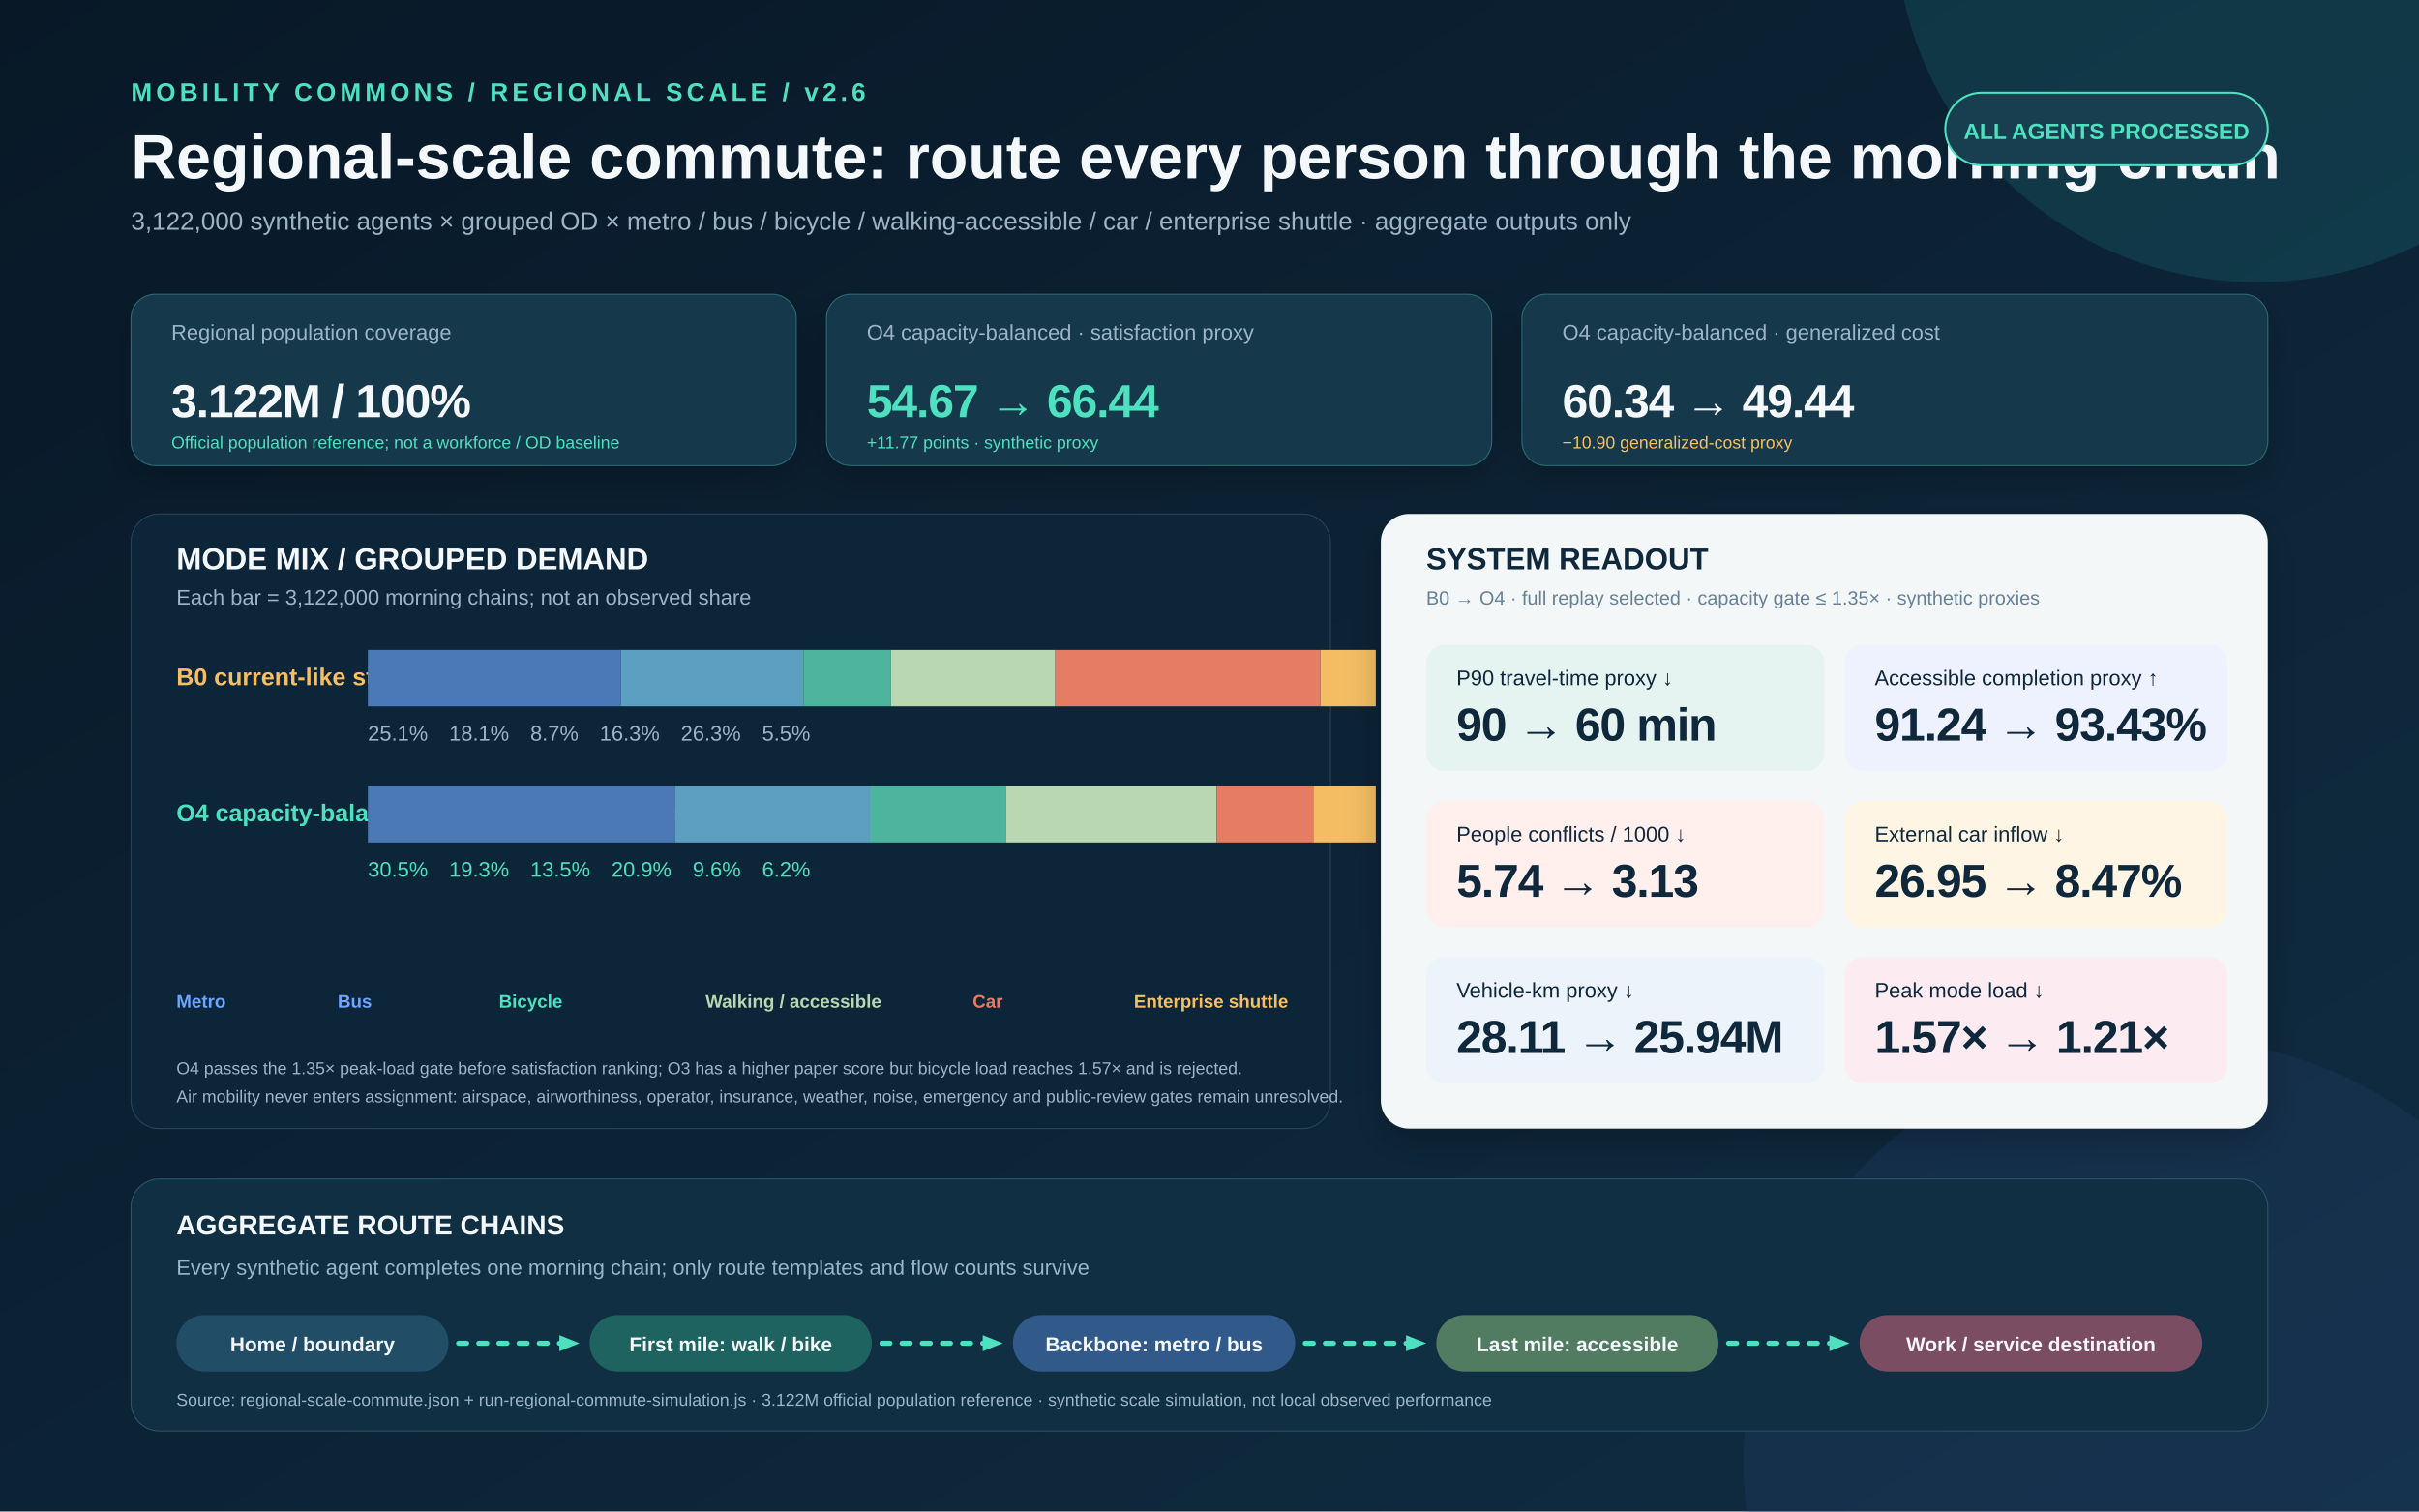
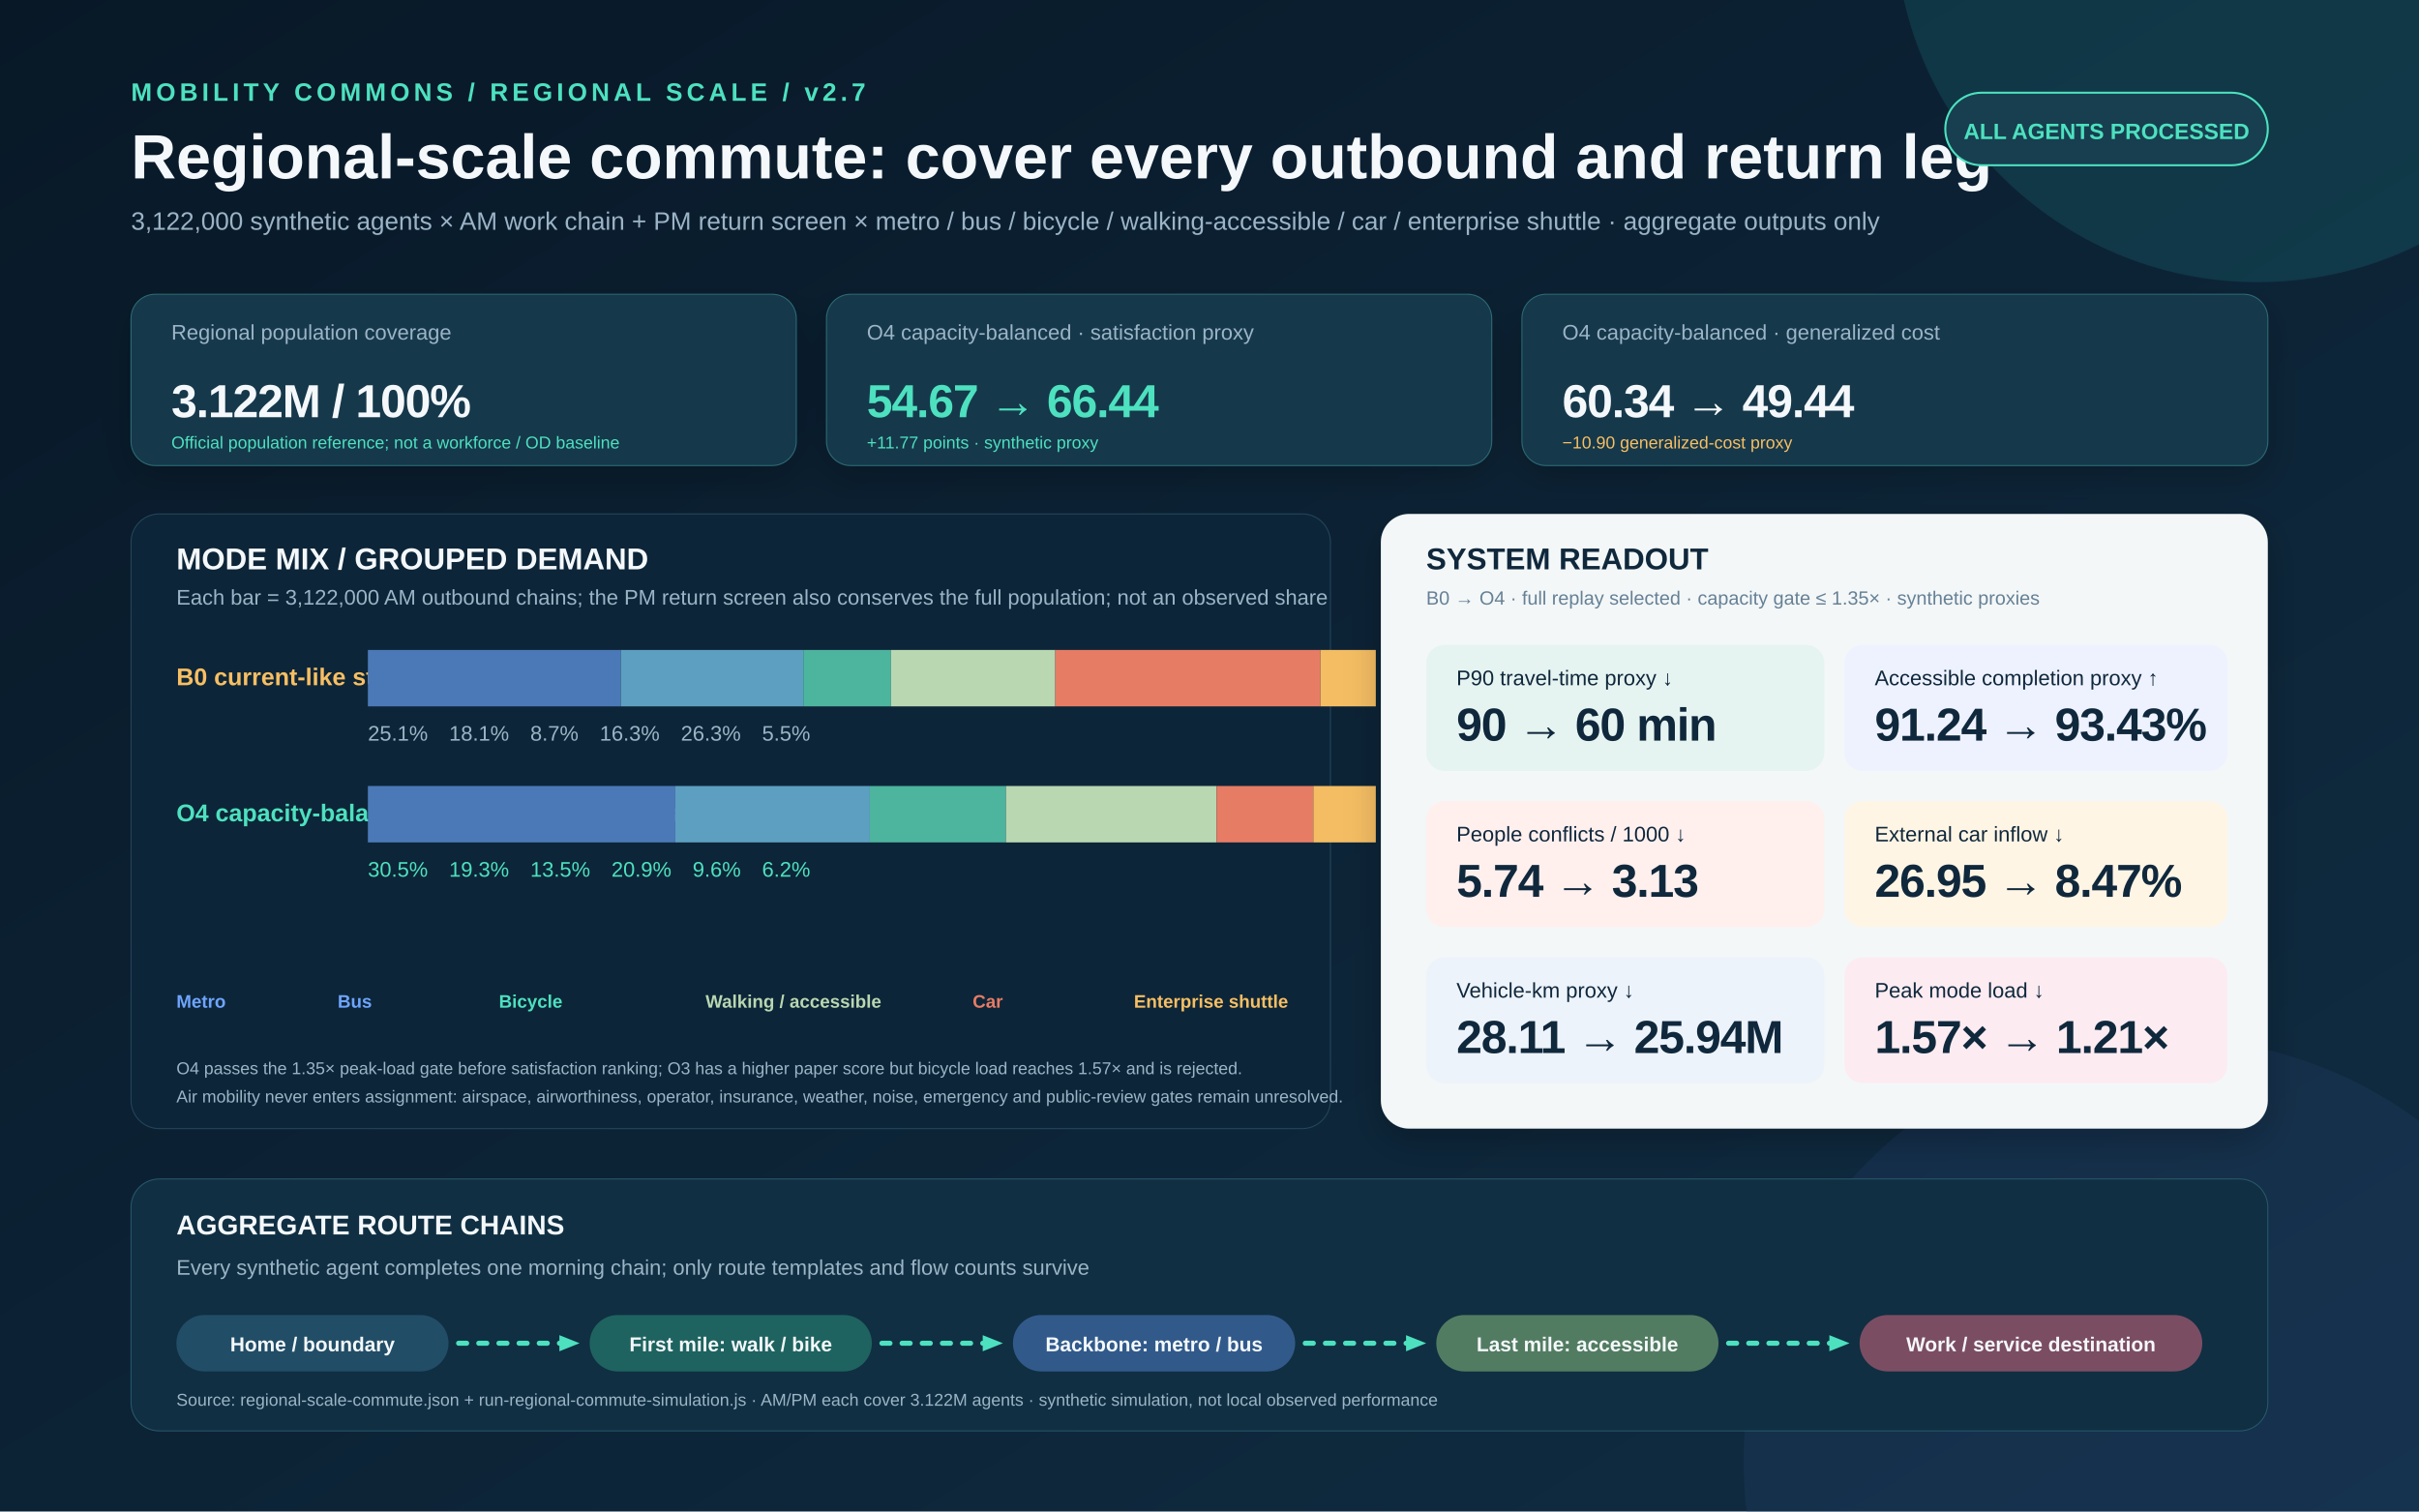
<svg xmlns="http://www.w3.org/2000/svg" width="2400" height="1500" viewBox="0 0 2400 1500" role="img" aria-labelledby="title desc">
  <defs>
    <linearGradient id="bg" x1="0" y1="0" x2="1" y2="1">
      <stop offset="0" stop-color="#081827" />
      <stop offset="1" stop-color="#102d43" />
    </linearGradient>
    <filter id="shadow" x="-10%" y="-10%" width="120%" height="130%">
      <feDropShadow dx="0" dy="12" stdDeviation="18" flood-color="#000" flood-opacity=".22" />
    </filter>
    <style>
      .sans{font-family:Arial,PingFang SC,Microsoft YaHei,sans-serif}.white{fill:#f4f8fb}.muted{fill:#9bb4c6}.teal{fill:#4de1bf}.amber{fill:#f7bf63}.pink{fill:#f07d9e}.blue{fill:#6ea5ff}.card{fill:#f3f7f8}.ink{fill:#10283c}.small{font-size:21px}.label{font-size:24px;font-weight:700}.value{font-size:46px;font-weight:800;letter-spacing:-1px}.tiny{font-size:17px}.mode{font-size:18px;font-weight:700}.arrow{fill:none;stroke:#4de1bf;stroke-width:5;stroke-linecap:round;stroke-dasharray:8 12}
    </style>
  </defs>
  <rect width="2400" height="1500" fill="url(#bg)" />
  <circle cx="2240" cy="-80" r="360" fill="#1a6f76" opacity=".28" />
  <circle cx="2150" cy="1450" r="420" fill="#294575" opacity=".22" />
-   <text x="130" y="100" class="sans teal" font-size="25" font-weight="800" letter-spacing="4">MOBILITY COMMONS / REGIONAL SCALE / v2.6</text>
-   <text x="130" y="177" class="sans white" font-size="62" font-weight="800">Regional-scale commute: route every person through the morning chain</text>
-   <text x="130" y="228" class="sans muted" font-size="25">3,122,000 synthetic agents × grouped OD × metro / bus / bicycle / walking-accessible / car / enterprise shuttle · aggregate outputs only</text>
+   <text x="130" y="100" class="sans teal" font-size="25" font-weight="800" letter-spacing="4">MOBILITY COMMONS / REGIONAL SCALE / v2.7</text>
+   <text x="130" y="177" class="sans white" font-size="62" font-weight="800">Regional-scale commute: cover every outbound and return leg</text>
+   <text x="130" y="228" class="sans muted" font-size="25">3,122,000 synthetic agents × AM work chain + PM return screen × metro / bus / bicycle / walking-accessible / car / enterprise shuttle · aggregate outputs only</text>
  <rect x="1930" y="92" width="320" height="72" rx="36" fill="#173f50" stroke="#4de1bf" stroke-width="2" />
  <text x="2090" y="138" text-anchor="middle" class="sans teal" font-size="22" font-weight="800">ALL AGENTS PROCESSED</text>
  <g filter="url(#shadow)">
    <rect x="130" y="292" width="660" height="170" rx="24" fill="#12384c" stroke="#2e6b73" />
    <rect x="820" y="292" width="660" height="170" rx="24" fill="#12384c" stroke="#2e6b73" />
    <rect x="1510" y="292" width="740" height="170" rx="24" fill="#12384c" stroke="#2e6b73" />
  </g>
  <text x="170" y="337" class="sans muted small">Regional population coverage</text>
  <text x="170" y="414" class="sans white value">3.122M / 100%</text>
  <text x="170" y="445" class="sans teal tiny">Official population reference; not a workforce / OD baseline</text>
  <text x="860" y="337" class="sans muted small">O4 capacity-balanced · satisfaction proxy</text>
  <text x="860" y="414" class="sans teal value">54.67 → 66.44</text>
  <text x="860" y="445" class="sans teal tiny">+11.77 points · synthetic proxy</text>
  <text x="1550" y="337" class="sans muted small">O4 capacity-balanced · generalized cost</text>
  <text x="1550" y="414" class="sans white value">60.34 → 49.44</text>
  <text x="1550" y="445" class="sans amber tiny">−10.90 generalized-cost proxy</text>
  <rect x="130" y="510" width="1190" height="610" rx="28" fill="#0d2538" stroke="#24465b" />
  <text x="175" y="565" class="sans white" font-size="30" font-weight="800">MODE MIX / GROUPED DEMAND</text>
-   <text x="175" y="600" class="sans muted small">Each bar = 3,122,000 morning chains; not an observed share</text>
+   <text x="175" y="600" class="sans muted small">Each bar = 3,122,000 AM outbound chains; the PM return screen also conserves the full population; not an observed share</text>
  <text x="175" y="680" class="sans amber label">B0 current-like stress</text>
  <text x="175" y="815" class="sans teal label">O4 capacity-balanced / selected by full replay</text>
  <g>
    <rect x="365" y="645" width="251" height="56" fill="#4b79b8" />
    <rect x="616" y="645" width="181" height="56" fill="#5d9fc1" />
    <rect x="797" y="645" width="87" height="56" fill="#4db49e" />
    <rect x="884" y="645" width="163" height="56" fill="#b9d7b1" />
    <rect x="1047" y="645" width="263" height="56" fill="#e77c65" />
    <rect x="1310" y="645" width="55" height="56" fill="#f4bd63" />
    <rect x="365" y="780" width="305" height="56" fill="#4b79b8" />
    <rect x="670" y="780" width="193" height="56" fill="#5d9fc1" />
    <rect x="863" y="780" width="135" height="56" fill="#4db49e" />
    <rect x="998" y="780" width="209" height="56" fill="#b9d7b1" />
    <rect x="1207" y="780" width="96" height="56" fill="#e77c65" />
    <rect x="1303" y="780" width="62" height="56" fill="#f4bd63" />
    <text x="365" y="735" class="sans muted small">25.1%　18.1%　8.7%　16.3%　26.3%　5.5%</text>
    <text x="365" y="870" class="sans teal small">30.5%　19.3%　13.5%　20.9%　9.6%　6.2%</text>
  </g>
  <g class="sans mode">
    <text x="175" y="1000" class="blue">Metro</text>
    <text x="335" y="1000" class="blue">Bus</text>
    <text x="495" y="1000" class="teal">Bicycle</text>
    <text x="700" y="1000" fill="#b9d7b1">Walking / accessible</text>
    <text x="965" y="1000" fill="#e77c65">Car</text>
    <text x="1125" y="1000" class="amber">Enterprise shuttle</text>
  </g>
  <text x="175" y="1066" class="sans muted tiny">O4 passes the 1.35× peak-load gate before satisfaction ranking; O3 has a higher paper score but bicycle load reaches 1.57× and is rejected.</text>
  <text x="175" y="1094" class="sans muted tiny">Air mobility never enters assignment: airspace, airworthiness, operator, insurance, weather, noise, emergency and public-review gates remain unresolved.</text>
  <rect x="1370" y="510" width="880" height="610" rx="28" fill="#f3f7f8" filter="url(#shadow)" />
  <text x="1415" y="565" class="sans ink" font-size="30" font-weight="800">SYSTEM READOUT</text>
  <text x="1415" y="600" class="sans" fill="#668095" font-size="19">B0 → O4 · full replay selected · capacity gate ≤ 1.35× · synthetic proxies</text>
  <g class="sans">
    <rect x="1415" y="640" width="395" height="125" rx="18" fill="#e6f4f1" />
    <text x="1445" y="680" class="ink small">P90 travel-time proxy ↓</text>
    <text x="1445" y="735" class="ink value">90 → 60 min</text>
    <rect x="1830" y="640" width="380" height="125" rx="18" fill="#eef2ff" />
    <text x="1860" y="680" class="ink small">Accessible completion proxy ↑</text>
    <text x="1860" y="735" class="ink value">91.24 → 93.43%</text>
    <rect x="1415" y="795" width="395" height="125" rx="18" fill="#fff0ee" />
    <text x="1445" y="835" class="ink small">People conflicts / 1000 ↓</text>
    <text x="1445" y="890" class="ink value">5.74 → 3.13</text>
    <rect x="1830" y="795" width="380" height="125" rx="18" fill="#fff5e5" />
    <text x="1860" y="835" class="ink small">External car inflow ↓</text>
    <text x="1860" y="890" class="ink value">26.95 → 8.47%</text>
    <rect x="1415" y="950" width="395" height="125" rx="18" fill="#edf3fb" />
    <text x="1445" y="990" class="ink small">Vehicle-km proxy ↓</text>
    <text x="1445" y="1045" class="ink value">28.11 → 25.94M</text>
    <rect x="1830" y="950" width="380" height="125" rx="18" fill="#fcecf2" />
    <text x="1860" y="990" class="ink small">Peak mode load ↓</text>
    <text x="1860" y="1045" class="ink value">1.57× → 1.21×</text>
  </g>
  <rect x="130" y="1170" width="2120" height="250" rx="28" fill="#102f42" stroke="#28576a" />
  <text x="175" y="1225" class="sans white" font-size="27" font-weight="800">AGGREGATE ROUTE CHAINS</text>
  <text x="175" y="1265" class="sans muted small">Every synthetic agent completes one morning chain; only route templates and flow counts survive</text>
  <g class="sans" font-size="20" font-weight="700">
    <rect x="175" y="1305" width="270" height="56" rx="28" fill="#214d67" />
    <text x="310" y="1341" text-anchor="middle" class="white">Home / boundary</text>
    <path d="M455 1333 H555" class="arrow" />
    <polygon points="555,1325 575,1333 555,1341" fill="#4de1bf" />
    <rect x="585" y="1305" width="280" height="56" rx="28" fill="#1e635f" />
    <text x="725" y="1341" text-anchor="middle" class="white">First mile: walk / bike</text>
    <path d="M875 1333 H975" class="arrow" />
    <polygon points="975,1325 995,1333 975,1341" fill="#4de1bf" />
    <rect x="1005" y="1305" width="280" height="56" rx="28" fill="#315a8b" />
    <text x="1145" y="1341" text-anchor="middle" class="white">Backbone: metro / bus</text>
    <path d="M1295 1333 H1395" class="arrow" />
    <polygon points="1395,1325 1415,1333 1395,1341" fill="#4de1bf" />
    <rect x="1425" y="1305" width="280" height="56" rx="28" fill="#527c61" />
    <text x="1565" y="1341" text-anchor="middle" class="white">Last mile: accessible</text>
    <path d="M1715 1333 H1815" class="arrow" />
    <polygon points="1815,1325 1835,1333 1815,1341" fill="#4de1bf" />
    <rect x="1845" y="1305" width="340" height="56" rx="28" fill="#7b4d63" />
    <text x="2015" y="1341" text-anchor="middle" class="white">Work / service destination</text>
  </g>
-   <text x="175" y="1395" class="sans muted tiny">Source: regional-scale-commute.json + run-regional-commute-simulation.js · 3.122M official population reference · synthetic scale simulation, not local observed performance</text>
+   <text x="175" y="1395" class="sans muted tiny">Source: regional-scale-commute.json + run-regional-commute-simulation.js · AM/PM each cover 3.122M agents · synthetic simulation, not local observed performance</text>
</svg>
